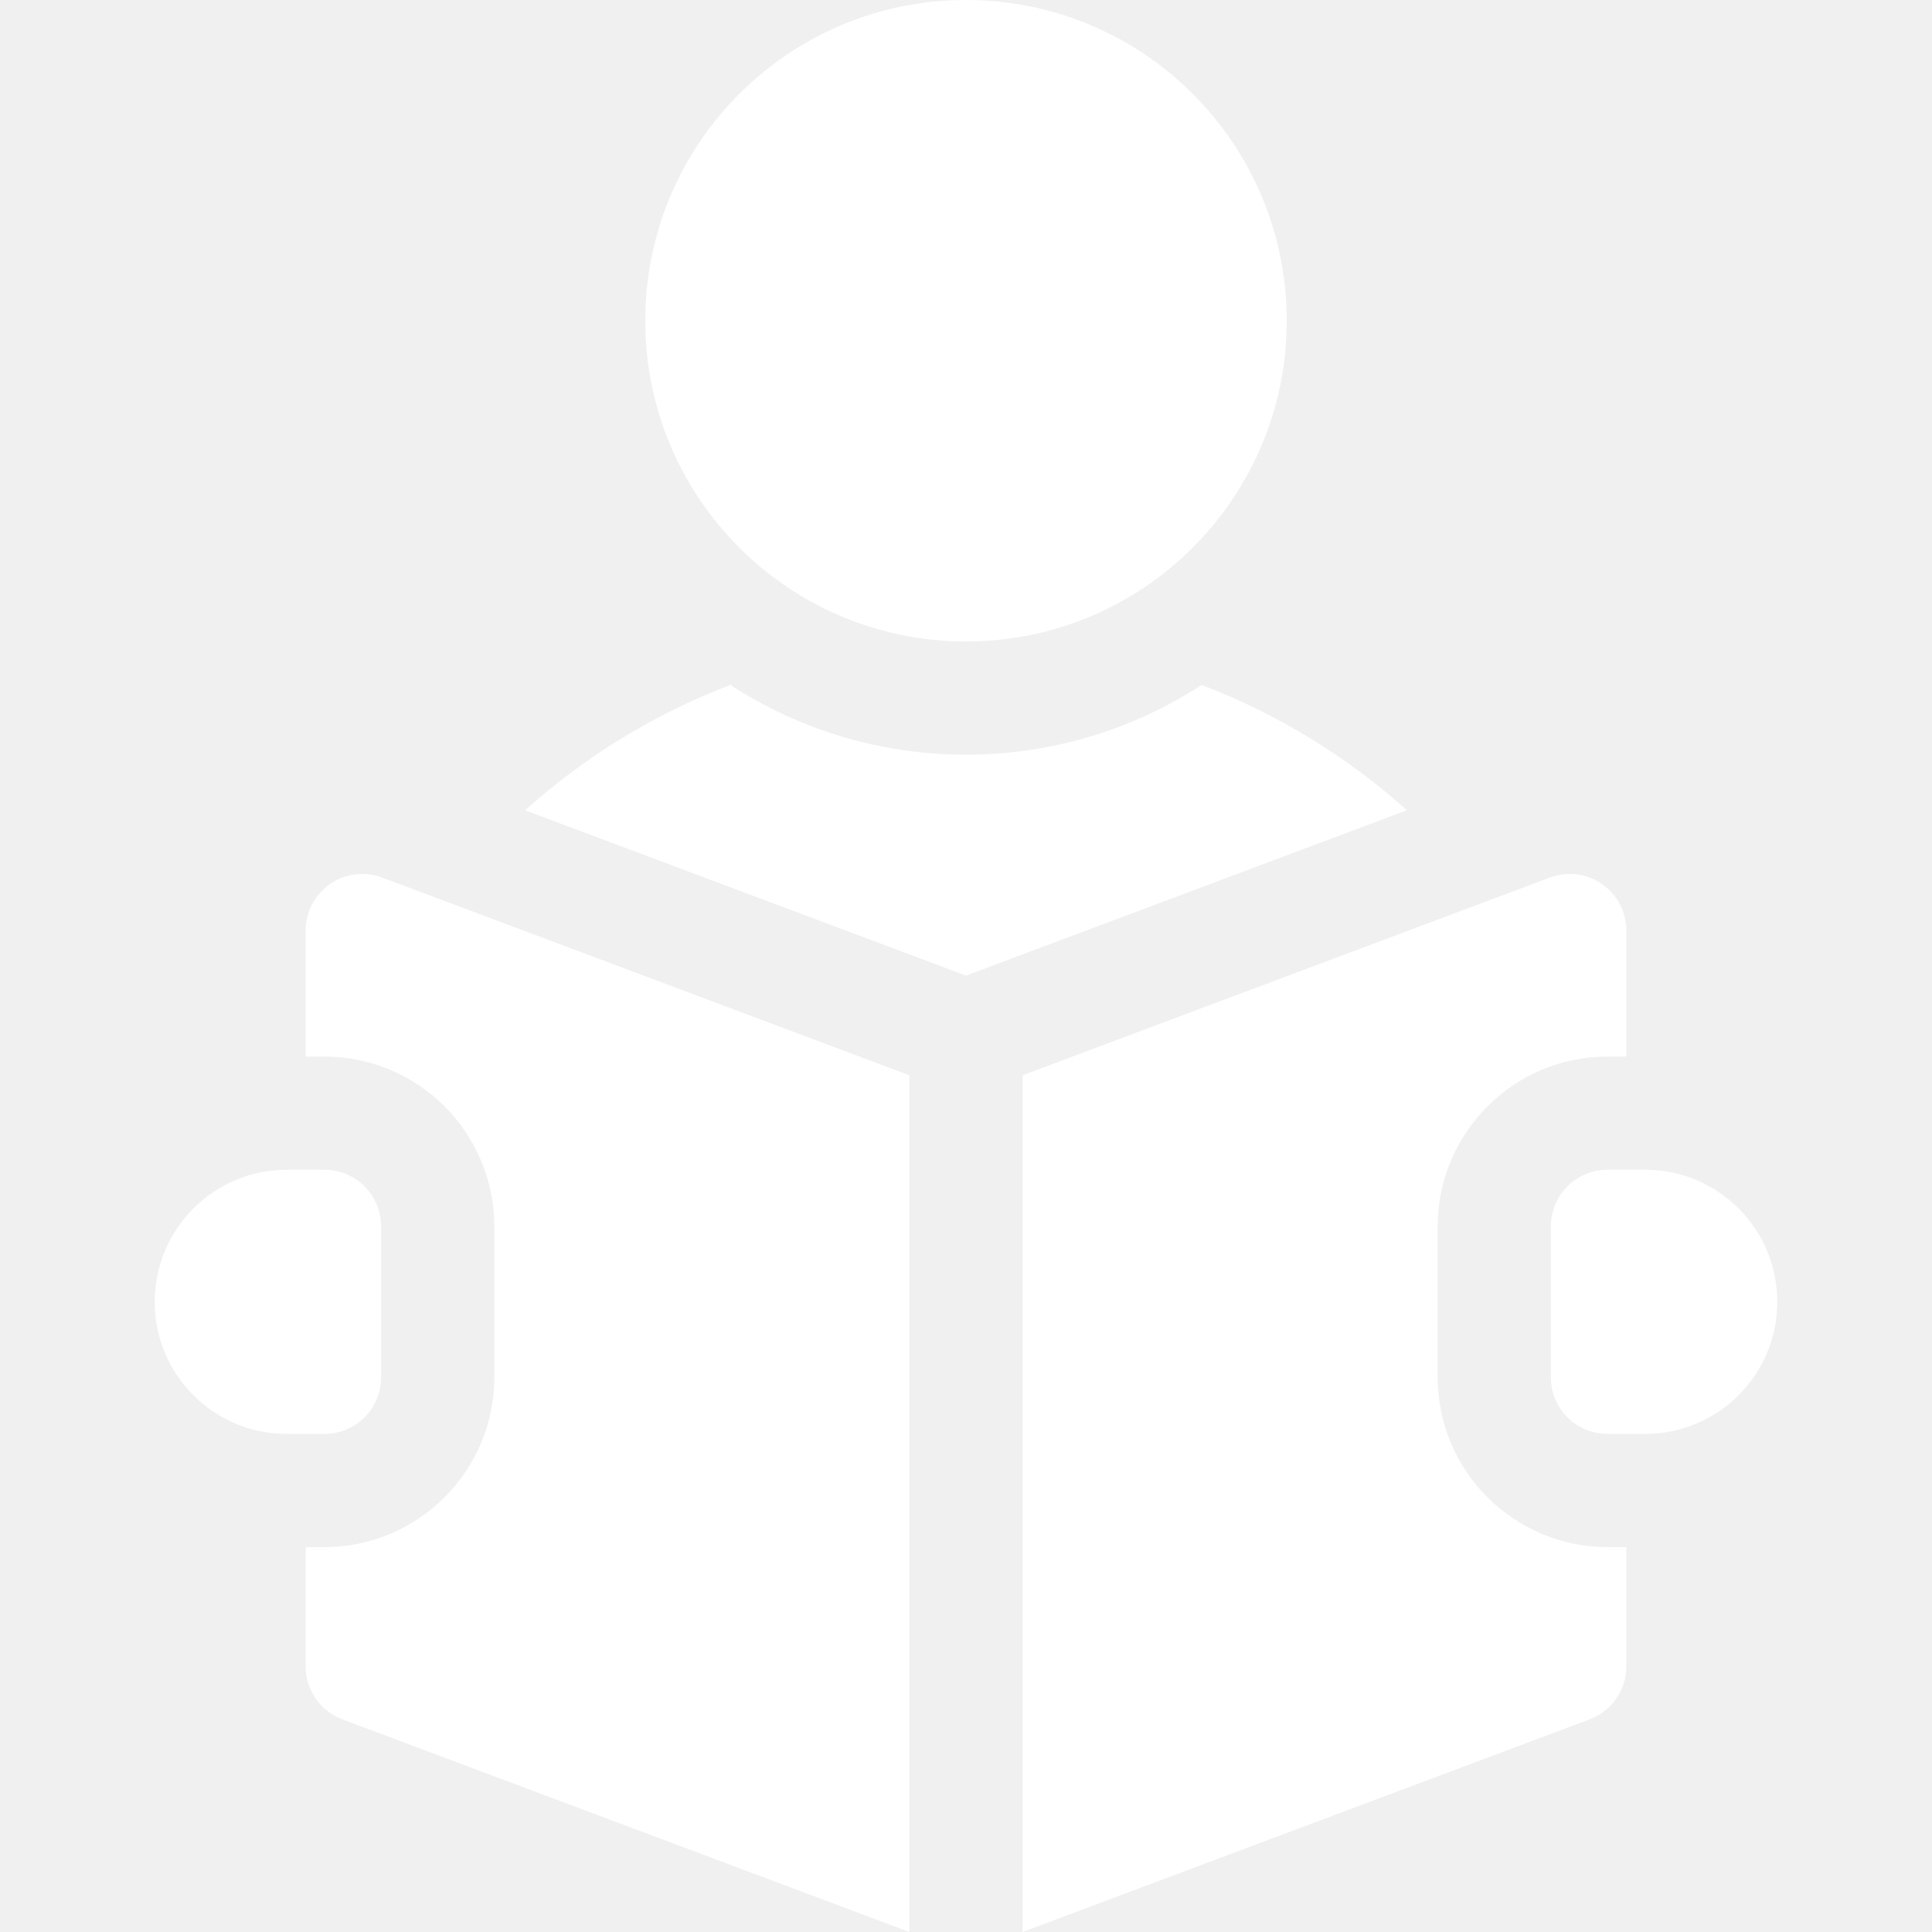
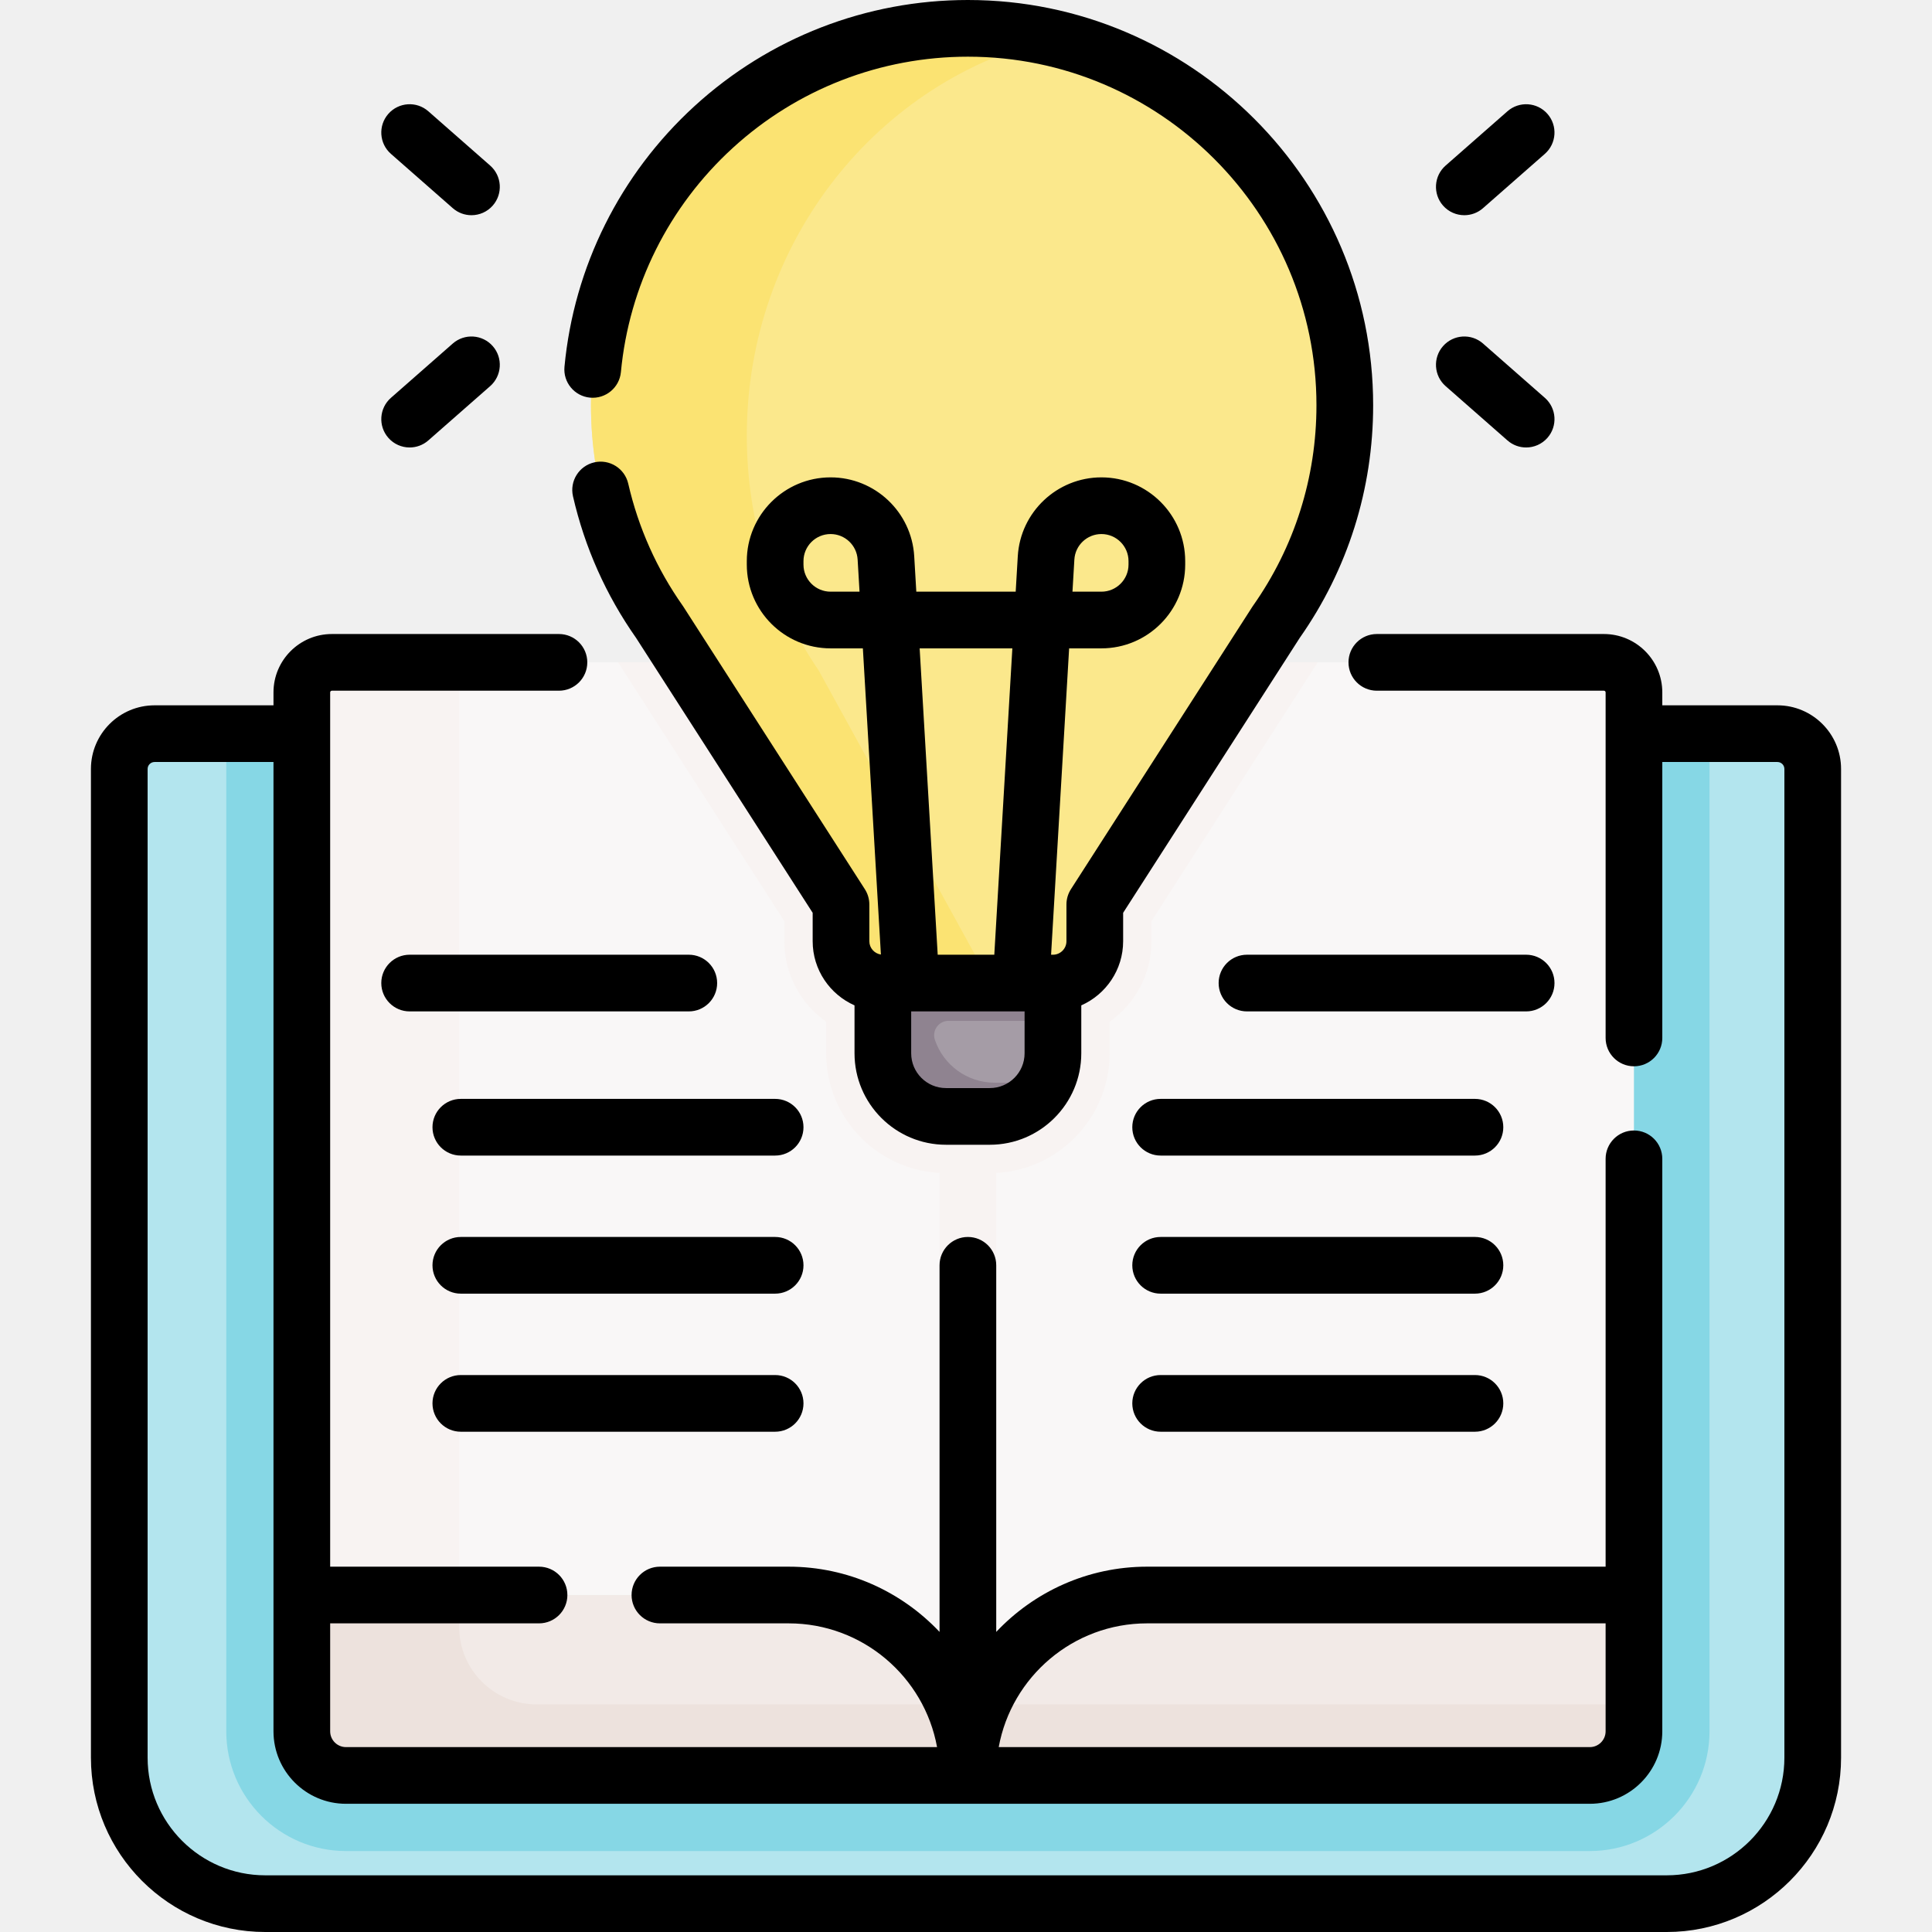
- <svg xmlns="http://www.w3.org/2000/svg" version="1.1" width="512" height="512" x="0" y="0" viewBox="0 0 512 512" style="enable-background:new 0 0 512 512" xml:space="preserve" class="">
+ <svg xmlns="http://www.w3.org/2000/svg" id="Capa_1" enable-background="new 0 0 511.277 511.277" height="512" viewBox="0 0 511.277 511.277" width="512">
  <g>
-     <circle cx="256" cy="85" r="85" fill="#ffffff" opacity="1" data-original="#000000" class="" />
-     <path d="M318.459 181.515C300.462 193.202 279.011 200 256 200s-44.462-6.798-62.459-18.485a174.83 174.83 0 0 0-54.38 33.216L256 258.546l116.839-43.815a174.81 174.81 0 0 0-54.38-33.216zM436 310h-10c-8.284 0-15 6.716-15 15v40c0 8.284 6.716 15 15 15h10c19.33 0 35-15.67 35-35s-15.67-35-35-35zM87.456 234.276A15 15 0 0 0 81 246.605V280h5c24.813 0 45 20.187 45 45v40c0 24.813-20.187 45-45 45h-5v31.605a15 15 0 0 0 9.733 14.045L241 512V284.96l-139.733-52.4a14.99 14.99 0 0 0-13.811 1.716z" fill="#ffffff" opacity="1" data-original="#000000" class="" />
-     <path d="M381 365v-40c0-24.813 20.187-45 45-45h5v-33.395a15 15 0 0 0-20.267-14.045L271 284.96V512l150.267-56.35A15 15 0 0 0 431 441.605V410h-5c-24.813 0-45-20.187-45-45zM101 365v-40c0-8.284-6.716-15-15-15H76c-19.33 0-35 15.67-35 35s15.67 35 35 35h10c8.284 0 15-6.716 15-15z" fill="#ffffff" opacity="1" data-original="#000000" class="" />
+     <g>
+       <path d="m470.375 194.154c5.158 0 9.339 4.181 9.339 9.339v261.658c0 21.333-17.294 38.627-38.627 38.627h-370.896c-21.333 0-38.627-17.294-38.627-38.627v-261.658c0-5.158 4.181-9.339 9.339-9.339z" fill="#b3e5ee" />
+       <path d="m59.879 194.154v264.009c0 17.474 14.211 31.689 31.68 31.689h329.16c17.468 0 31.68-14.216 31.68-31.689v-264.009z" fill="#86d7e5" />
+       <path d="m424.459 175.283h-336.64c-4.39 0-7.94 3.56-7.94 7.95v238.87l108.484 39.625 67.776 7.795 162.441-29.323 13.818-18.097v-238.87c.001-4.39-3.549-7.95-7.939-7.95z" fill="#f9f7f7" />
+       <path d="m248.639 175.283h15v294.57h-15z" fill="#f8f3f2" />
+       <path d="m163.57 175.283 43.989 68.482v5.313c0 8.797 4.383 16.585 11.076 21.31v8.354c0 17.481 14.222 31.703 31.703 31.703h11.604c17.481 0 31.703-14.222 31.703-31.703v-8.354c6.693-4.725 11.076-12.513 11.076-21.31v-5.313l43.989-68.482z" fill="#f8f3f2" />
+       <g>
+         <g>
+           <g id="XMLID_248_">
+             <g>
+               <g>
+                 <path d="m121.512 430.53v-255.247h-33.693c-4.39 0-7.94 3.56-7.94 7.95v238.87l42.984 15.7c-.86-2.263-1.351-4.708-1.351-7.273z" fill="#f8f3f2" />
+               </g>
+               <g fill="#f2eae7">
+                 <path d="m256.139 469.523v.33h-164.58c-6.45 0-11.68-5.23-11.68-11.69v-36.06h128.84c26.19 0 47.42 21.23 47.42 47.42z" />
+                 <path d="m432.399 422.103v36.06c0 6.46-5.23 11.69-11.68 11.69h-164.58v-.33c0-26.19 21.23-47.42 47.42-47.42z" />
+               </g>
+             </g>
+           </g>
+         </g>
+         <path d="m278.643 248.154h-45.008v30.588c0 9.224 7.478 16.702 16.702 16.702h11.604c9.225 0 16.702-7.478 16.702-16.702z" fill="#a59ca6" />
+         <path d="m278.643 248.154h-32.133-3.803-9.072v30.588c0 9.224 7.478 16.702 16.702 16.702h11.604c6.464 0 12.06-3.679 14.836-9.052-.644.075-1.296.125-1.961.125h-11.604c-7.338 0-13.563-4.735-15.801-11.316-.842-2.475.993-5.048 3.608-5.048h27.625v-21.999z" fill="#8f8390" />
+         <path d="m355.881 107.242c0-55.086-44.656-99.743-99.743-99.743s-99.743 44.656-99.743 99.743c0 21.371 6.724 41.169 18.168 57.402l47.995 74.718v9.716c0 6.117 4.959 11.076 11.076 11.076h45.008c6.117 0 11.076-4.959 11.076-11.076v-9.716l47.995-74.718c11.444-16.232 18.168-36.031 18.168-57.402z" fill="#fbe88c" />
+         <path d="m216.626 177.372c-11.965-17.547-18.995-38.949-18.995-62.051 0-51.393 34.771-94.384 81.322-105.196-7.33-1.716-14.961-2.625-22.814-2.625-55.086 0-99.743 44.656-99.743 99.743 0 21.371 6.724 41.169 18.168 57.402l47.995 74.718v9.716c0 6.117 4.959 11.076 11.076 11.076h28.505z" fill="#fbe372" />
+       </g>
+       <g fill="#ede2dd">
+         <path d="m259.873 451.046c-2.404 5.678-3.735 11.922-3.735 18.477v.33h164.58c6.45 0 11.68-5.23 11.68-11.69v-7.116h-172.525z" />
+         <path d="m142.028 451.046c-11.331 0-20.516-9.185-20.516-20.516v-8.427h-41.633v36.06c0 6.46 5.23 11.69 11.68 11.69h164.58v-.33c0-6.555-1.33-12.798-3.735-18.477z" />
+       </g>
+     </g>
+     <g>
+       <path d="m470.375 186.654h-30.471v-3.422c0-8.518-6.93-15.447-15.448-15.447h-60.097c-4.142 0-7.5 3.357-7.5 7.5s3.358 7.5 7.5 7.5h60.097c.247 0 .448.2.448.447v91.447c0 4.143 3.358 7.5 7.5 7.5s7.5-3.357 7.5-7.5v-73.025h30.471c1.014 0 1.839.825 1.839 1.839v261.658c0 17.163-13.963 31.126-31.126 31.126h-370.898c-17.163 0-31.126-13.963-31.126-31.126v-261.658c0-1.014.825-1.839 1.839-1.839h31.471v256.513c0 10.576 8.604 19.181 19.181 19.181h329.167c10.577 0 19.181-8.604 19.181-19.181v-151.499c0-4.143-3.358-7.5-7.5-7.5s-7.5 3.357-7.5 7.5v107.931h-121.344c-15.716 0-29.9 6.646-39.92 17.262v-97.015c0-4.143-3.358-7.5-7.5-7.5s-7.5 3.357-7.5 7.5v97.016c-10.02-10.616-24.205-17.262-39.92-17.262h-34.08c-4.142 0-7.5 3.357-7.5 7.5s3.358 7.5 7.5 7.5h34.08c19.563 0 35.873 14.149 39.263 32.748h-156.427c-2.306 0-4.181-1.875-4.181-4.181v-28.567h55.275c4.142 0 7.5-3.357 7.5-7.5s-3.358-7.5-7.5-7.5h-55.275v-231.368c0-.247.201-.447.448-.447h60.097c4.142 0 7.5-3.357 7.5-7.5s-3.358-7.5-7.5-7.5h-60.097c-8.518 0-15.448 6.93-15.448 15.447v3.422h-31.471c-9.285 0-16.839 7.554-16.839 16.839v261.658c0 25.434 20.692 46.126 46.126 46.126h370.896c25.434 0 46.126-20.692 46.126-46.126v-261.658c.001-9.285-7.552-16.839-16.837-16.839zm-166.816 242.945h121.344v28.568c0 2.306-1.875 4.181-4.181 4.181h-156.425c3.389-18.6 19.699-32.749 39.262-32.749z" />
+       <path d="m156.143 105.231c4.117.382 7.782-2.639 8.171-6.763 2.145-22.744 12.647-43.802 29.575-59.294 17.033-15.588 39.14-24.174 62.25-24.174 50.863 0 92.243 41.38 92.243 92.242 0 19.139-5.809 37.493-16.798 53.081-.062.088-.122.178-.181.268l-47.994 74.718c-.777 1.21-1.19 2.616-1.19 4.054v9.716c0 1.972-1.604 3.576-3.576 3.576h-.49l4.778-81.075h8.544c12.226 0 22.172-9.946 22.172-22.171v-.91c0-12.225-9.946-22.171-22.172-22.171-11.721 0-21.443 9.166-22.133 20.867l-.553 9.385h-26.301l-.553-9.385c-.689-11.701-10.412-20.867-22.133-20.867-12.226 0-22.172 9.946-22.172 22.171v.91c0 12.225 9.946 22.171 22.172 22.171h8.544l4.775 81.023c-1.727-.252-3.062-1.728-3.062-3.524v-9.716c0-1.438-.413-2.844-1.189-4.054l-47.995-74.718c-.058-.09-.118-.18-.18-.268-6.901-9.79-11.761-20.669-14.442-32.336-.929-4.037-4.959-6.556-8.99-5.629-4.037.929-6.557 4.953-5.629 8.99 3.108 13.519 8.729 26.129 16.707 37.482l46.72 72.732v7.515c0 7.573 4.561 14.092 11.076 16.981v12.683c0 13.346 10.857 24.203 24.203 24.203h11.604c13.345 0 24.203-10.857 24.203-24.203v-12.683c6.514-2.889 11.076-9.407 11.076-16.981v-7.515l46.719-72.732c12.72-18.101 19.443-39.395 19.443-61.589-.004-59.133-48.113-107.241-107.246-107.241-26.868 0-52.572 9.983-72.377 28.109-19.677 18.01-31.887 42.496-34.381 68.951-.39 4.125 2.638 7.783 6.762 8.171zm128.173 42.846c.223-3.785 3.368-6.75 7.159-6.75 3.955 0 7.172 3.217 7.172 7.171v.91c0 3.954-3.217 7.171-7.172 7.171h-7.66zm-64.514 8.502c-3.955 0-7.172-3.217-7.172-7.171v-.91c0-3.954 3.217-7.171 7.172-7.171 3.792 0 6.936 2.965 7.159 6.75l.501 8.502zm48.103 15-4.777 81.075h-14.978l-4.777-81.075zm3.238 107.163c0 5.074-4.128 9.203-9.203 9.203h-11.604c-5.074 0-9.203-4.129-9.203-9.203v-11.088h30.009v11.088z" />
+       <path d="m387.513 56.951c1.757 0 3.521-.614 4.945-1.864l16.364-14.368c3.113-2.732 3.42-7.472.688-10.584s-7.471-3.42-10.584-.688l-16.364 14.368c-3.113 2.732-3.42 7.472-.688 10.584 1.483 1.689 3.556 2.552 5.639 2.552z" />
+       <path d="m382.562 102.184 16.364 14.369c1.424 1.251 3.188 1.864 4.946 1.864 2.083 0 4.156-.863 5.639-2.552 2.733-3.112 2.425-7.851-.687-10.584l-16.364-14.369c-3.113-2.734-7.851-2.425-10.584.688-2.734 3.112-2.427 7.85.686 10.584z" />
+       <path d="m103.455 40.719 16.364 14.368c1.424 1.251 3.188 1.864 4.945 1.864 2.083 0 4.156-.863 5.639-2.552 2.733-3.112 2.425-7.852-.688-10.584l-16.364-14.368c-3.112-2.734-7.852-2.425-10.584.688-2.733 3.112-2.425 7.851.688 10.584z" />
+       <path d="m108.406 118.417c1.757 0 3.521-.614 4.946-1.864l16.364-14.369c3.112-2.733 3.42-7.472.687-10.584-2.732-3.112-7.471-3.42-10.584-.688l-16.364 14.369c-3.112 2.733-3.42 7.472-.687 10.584 1.482 1.689 3.554 2.552 5.638 2.552z" />
+       <path d="m189.782 260.154c0-4.143-3.358-7.5-7.5-7.5h-73.879c-4.142 0-7.5 3.357-7.5 7.5s3.358 7.5 7.5 7.5h73.879c4.142 0 7.5-3.357 7.5-7.5z" />
+       <path d="m205.13 290.805h-83.179c-4.142 0-7.5 3.357-7.5 7.5s3.358 7.5 7.5 7.5h83.179c4.142 0 7.5-3.357 7.5-7.5s-3.358-7.5-7.5-7.5z" />
+       <path d="m205.13 327.346h-83.179c-4.142 0-7.5 3.357-7.5 7.5s3.358 7.5 7.5 7.5h83.179c4.142 0 7.5-3.357 7.5-7.5s-3.358-7.5-7.5-7.5z" />
+       <path d="m205.13 363.887h-83.179c-4.142 0-7.5 3.357-7.5 7.5s3.358 7.5 7.5 7.5h83.179c4.142 0 7.5-3.357 7.5-7.5s-3.358-7.5-7.5-7.5z" />
+       <path d="m411.375 260.154c0-4.143-3.358-7.5-7.5-7.5h-73.879c-4.142 0-7.5 3.357-7.5 7.5s3.358 7.5 7.5 7.5h73.879c4.142 0 7.5-3.357 7.5-7.5z" />
+       <path d="m390.326 290.805h-83.179c-4.142 0-7.5 3.357-7.5 7.5s3.358 7.5 7.5 7.5h83.179c4.142 0 7.5-3.357 7.5-7.5s-3.358-7.5-7.5-7.5z" />
+       <path d="m390.326 327.346h-83.179c-4.142 0-7.5 3.357-7.5 7.5s3.358 7.5 7.5 7.5h83.179c4.142 0 7.5-3.357 7.5-7.5s-3.358-7.5-7.5-7.5z" />
+       <path d="m390.326 363.887h-83.179c-4.142 0-7.5 3.357-7.5 7.5s3.358 7.5 7.5 7.5h83.179c4.142 0 7.5-3.357 7.5-7.5s-3.358-7.5-7.5-7.5z" />
+     </g>
  </g>
</svg>
